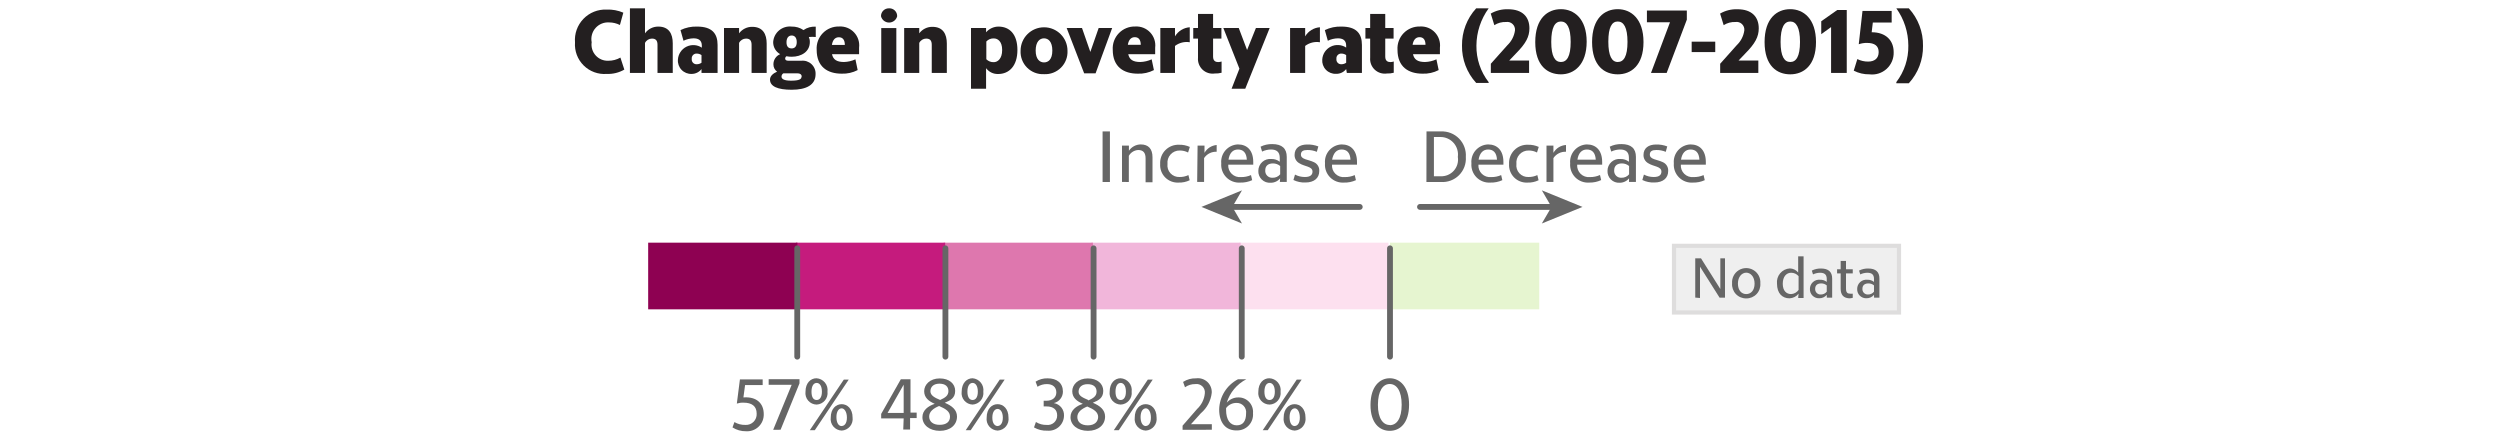
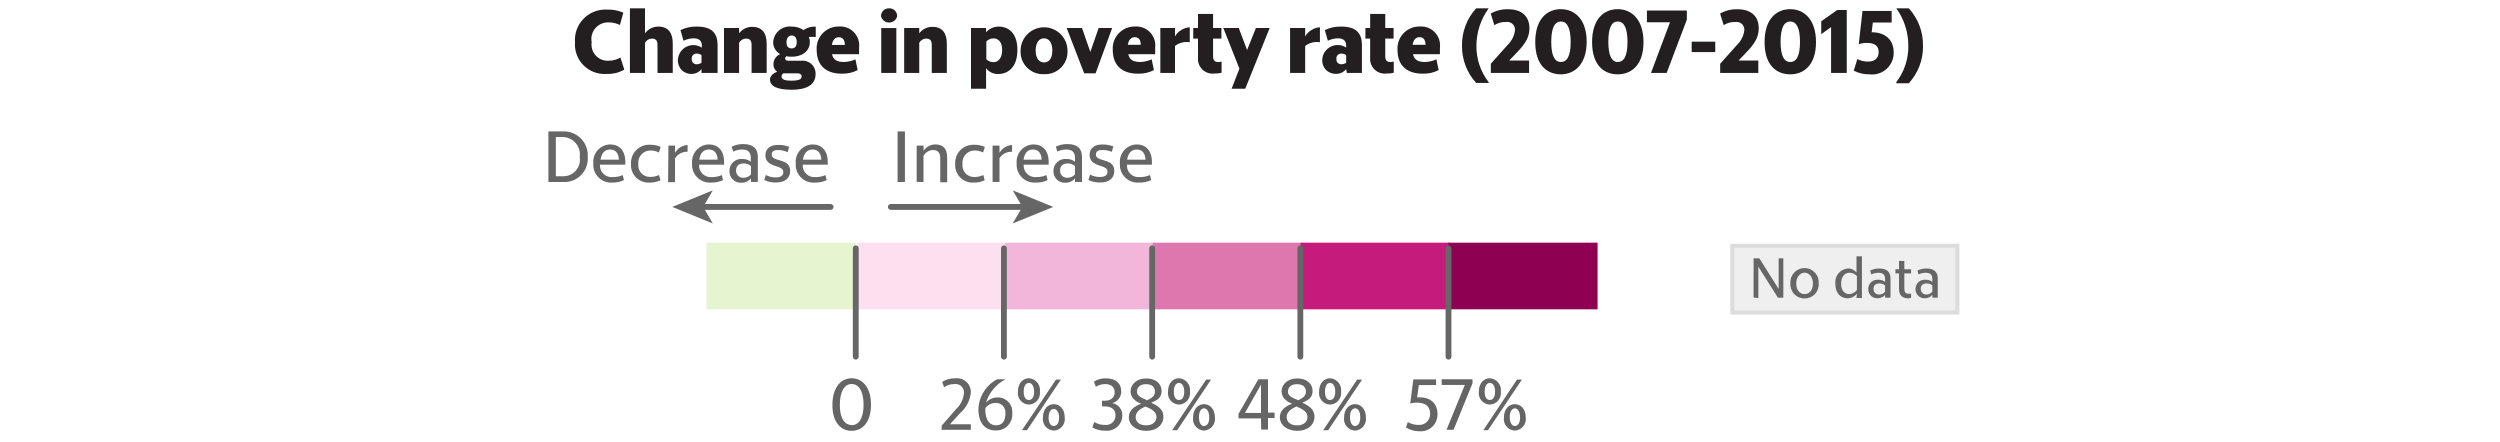
<svg xmlns="http://www.w3.org/2000/svg" viewBox="0 0 300 53">
  <g id="Work_area" data-name="Work area">
-     <rect x="148.7" y="29.12" width="17.91" height="8" fill="#fde0ef" />
-     <rect x="130.97" y="29.12" width="17.91" height="8" fill="#f1b6da" />
-     <rect x="113.24" y="29.12" width="17.91" height="8" fill="#de77ae" />
-     <rect x="95.51" y="29.12" width="17.91" height="8" fill="#c51b7d" />
-     <rect x="77.78" y="29.12" width="17.91" height="8" fill="#8e0152" />
-     <rect x="166.8" y="29.12" width="17.91" height="8" fill="#e6f5d0" />
-     <line x1="95.67" y1="29.8" x2="95.67" y2="42.8" fill="none" stroke="#666" stroke-linecap="round" stroke-linejoin="round" stroke-width="0.7" />
-     <line x1="113.45" y1="29.8" x2="113.45" y2="42.8" fill="none" stroke="#666" stroke-linecap="round" stroke-linejoin="round" stroke-width="0.7" />
-     <line x1="131.23" y1="29.8" x2="131.23" y2="42.8" fill="none" stroke="#666" stroke-linecap="round" stroke-linejoin="round" stroke-width="0.7" />
-     <line x1="149.01" y1="29.8" x2="149.01" y2="42.8" fill="none" stroke="#666" stroke-linecap="round" stroke-linejoin="round" stroke-width="0.7" />
-     <line x1="166.8" y1="29.8" x2="166.8" y2="42.8" fill="none" stroke="#666" stroke-linecap="round" stroke-linejoin="round" stroke-width="0.7" />
-     <path d="M87.9,51.29l.23-.64a2.48,2.48,0,0,0,1.32.34,1.28,1.28,0,0,0,1.35-1.36c0-.9-.59-1.31-1.57-1.31a2.31,2.31,0,0,0-.81.11l0,0,.37-2.9h2.73v.68H89.41l-.2,1.48c1.59-.12,2.44.73,2.44,2a2,2,0,0,1-2.14,2.06A2.91,2.91,0,0,1,87.9,51.29Z" fill="#656565" />
-     <path d="M92.78,51.58,95,46.18H92.24v-.68h3.7V46l-2.27,5.57Z" fill="#656565" />
-     <path d="M98,48.55A1.37,1.37,0,0,1,96.66,47c0-1.05.63-1.61,1.31-1.61A1.42,1.42,0,0,1,99.3,47,1.38,1.38,0,0,1,98,48.55Zm3.26-3h.59l-4.07,6.07h-.6ZM98,48c.34,0,.63-.29.63-1s-.29-1.05-.63-1.05-.62.33-.62,1.05S97.64,48,98,48Zm3,3.67a1.38,1.38,0,0,1-1.31-1.57c0-1.05.63-1.6,1.31-1.6s1.31.55,1.31,1.6A1.39,1.39,0,0,1,101,51.67Zm0-.55c.32,0,.63-.3.63-1S101.32,49,101,49s-.63.33-.63,1.05S100.65,51.13,101,51.13Z" fill="#656565" />
-     <path d="M108.44,50.21h-2.7v-.54l2.36-4.16h1.16v4H110v.66h-.79v1.37h-.82Zm0-4.05-1.93,3.39h1.93Z" fill="#656565" />
-     <path d="M110.69,50.06c0-.83.69-1.34,1.48-1.6-.73-.32-1.27-.74-1.27-1.52s.7-1.53,1.86-1.53,1.86.64,1.86,1.49-.54,1.14-1.25,1.43c.85.36,1.47.84,1.47,1.66,0,1-.82,1.71-2.06,1.71S110.69,51,110.69,50.06ZM114,50c0-.6-.48-.93-1.31-1.28-.66.27-1.19.66-1.19,1.26s.45,1,1.26,1S114,50.61,114,50Zm-1.19-2c.6-.27,1-.52,1-1.07s-.37-.89-1.08-.89-1.08.39-1.08.91S112.2,47.74,112.83,48Z" fill="#656565" />
-     <path d="M116.71,48.55A1.37,1.37,0,0,1,115.4,47c0-1.05.63-1.61,1.31-1.61A1.42,1.42,0,0,1,118,47,1.38,1.38,0,0,1,116.71,48.55Zm3.26-3h.59l-4.07,6.07h-.6ZM116.71,48c.34,0,.63-.29.63-1s-.29-1.05-.63-1.05-.62.33-.62,1.05S116.38,48,116.71,48Zm3,3.67a1.38,1.38,0,0,1-1.31-1.57c0-1.05.63-1.6,1.31-1.6s1.31.55,1.31,1.6A1.39,1.39,0,0,1,119.74,51.67Zm0-.55c.32,0,.63-.3.63-1s-.31-1.05-.63-1.05-.63.33-.63,1.05S119.4,51.13,119.74,51.13Z" fill="#656565" />
-     <path d="M124.08,51.29l.23-.65a2.3,2.3,0,0,0,1.31.35,1.12,1.12,0,0,0,1.24-1.13c0-.68-.41-1.09-1.3-1.09h-.32v-.68h.32c.76,0,1.2-.41,1.2-1s-.39-1-1.13-1a2.1,2.1,0,0,0-1.13.32l-.23-.61a2.5,2.5,0,0,1,1.44-.4c1.12,0,1.84.56,1.84,1.6a1.41,1.41,0,0,1-1.09,1.37,1.46,1.46,0,0,1,1.22,1.52,1.83,1.83,0,0,1-2,1.79A2.89,2.89,0,0,1,124.08,51.29Z" fill="#656565" />
-     <path d="M128.46,50.06c0-.83.69-1.34,1.48-1.6-.73-.32-1.27-.74-1.27-1.52s.7-1.53,1.86-1.53,1.86.64,1.86,1.49-.54,1.14-1.25,1.43c.85.36,1.47.84,1.47,1.66,0,1-.82,1.71-2.06,1.71S128.46,51,128.46,50.06Zm3.32,0c0-.6-.48-.93-1.31-1.28-.66.27-1.19.66-1.19,1.26s.45,1,1.26,1S131.78,50.61,131.78,50Zm-1.19-2c.6-.27,1-.52,1-1.07s-.37-.89-1.08-.89-1.08.39-1.08.91S130,47.74,130.59,48Z" fill="#656565" />
-     <path d="M134.48,48.55A1.37,1.37,0,0,1,133.16,47c0-1.05.63-1.61,1.31-1.61A1.42,1.42,0,0,1,135.8,47,1.38,1.38,0,0,1,134.48,48.55Zm3.26-3h.59l-4.07,6.07h-.6ZM134.48,48c.34,0,.63-.29.63-1s-.29-1.05-.63-1.05-.62.33-.62,1.05S134.14,48,134.48,48Zm3,3.67a1.38,1.38,0,0,1-1.31-1.57c0-1.05.63-1.6,1.31-1.6s1.31.55,1.31,1.6A1.39,1.39,0,0,1,137.5,51.67Zm0-.55c.32,0,.63-.3.63-1S137.83,49,137.5,49s-.63.33-.63,1.05S137.16,51.13,137.5,51.13Z" fill="#656565" />
-     <path d="M141.91,51.58v-.5l1.74-2a2.94,2.94,0,0,0,.93-1.87,1,1,0,0,0-1.14-1.12,2.08,2.08,0,0,0-1.24.38l-.23-.64a2.68,2.68,0,0,1,1.56-.43,1.66,1.66,0,0,1,1.88,1.74,3.76,3.76,0,0,1-1.31,2.45l-1.18,1.31h2.5v.67Z" fill="#656565" />
-     <path d="M146.3,49.14a4.2,4.2,0,0,1,2.26-3.63h1v0a4.72,4.72,0,0,0-2.35,2.81,1.82,1.82,0,0,1,1.39-.63,1.73,1.73,0,0,1,1.76,1.89,1.9,1.9,0,0,1-1.93,2.07C147.11,51.69,146.3,50.75,146.3,49.14Zm3.23.48a1.12,1.12,0,0,0-1.16-1.27,1.53,1.53,0,0,0-1.24.62,1.64,1.64,0,0,0,0,.21c0,1.21.5,1.86,1.28,1.86S149.53,50.49,149.53,49.61Z" fill="#656565" />
-     <path d="M152.35,48.55A1.37,1.37,0,0,1,151,47c0-1.05.63-1.61,1.31-1.61A1.42,1.42,0,0,1,153.67,47,1.38,1.38,0,0,1,152.35,48.55Zm3.26-3h.59l-4.07,6.07h-.6ZM152.35,48c.34,0,.63-.29.63-1s-.29-1.05-.63-1.05-.62.33-.62,1.05S152,48,152.35,48Zm3,3.67a1.38,1.38,0,0,1-1.31-1.57c0-1.05.63-1.6,1.31-1.6s1.31.55,1.31,1.6A1.39,1.39,0,0,1,155.38,51.67Zm0-.55c.32,0,.63-.3.63-1S155.7,49,155.38,49s-.63.33-.63,1.05S155,51.13,155.38,51.13Z" fill="#656565" />
-     <path d="M166.77,51.7c-1.21,0-2.32-.91-2.31-3.12s1.11-3.19,2.31-3.19,2.33,1,2.32,3.19S168,51.7,166.77,51.7Zm0-.68c.82,0,1.43-.77,1.43-2.45s-.61-2.49-1.43-2.49-1.41.81-1.42,2.49S166,51,166.77,51Z" fill="#656565" />
-     <line x1="170.4" y1="24.83" x2="186.44" y2="24.83" fill="none" stroke="#666" stroke-linecap="round" stroke-linejoin="round" stroke-width="0.7" />
-     <polygon points="189.9 24.83 185.02 26.82 186.18 24.83 185.02 22.84 189.9 24.83" fill="#666" />
-     <line x1="147.63" y1="24.83" x2="163.17" y2="24.83" fill="none" stroke="#666" stroke-linecap="round" stroke-linejoin="round" stroke-width="0.7" />
-     <polygon points="144.17 24.83 149.04 26.82 147.88 24.83 149.04 22.84 144.17 24.83" fill="#666" />
-     <path d="M132.31,15.77h.88v6.07h-.88Z" fill="#666" />
-     <path d="M134.64,21.83V17.47h.83v.62a1.74,1.74,0,0,1,1.41-.76c.95,0,1.42.55,1.42,1.54v3h-.83V19c0-.7-.31-1-.89-1a1.38,1.38,0,0,0-1.12.7v3.14Z" fill="#666" />
-     <path d="M142.76,21.63a2.81,2.81,0,0,1-1.32.28,2.1,2.1,0,0,1-2.22-2.24,2.18,2.18,0,0,1,2.28-2.3,2.9,2.9,0,0,1,1.28.26l-.21.67a2.14,2.14,0,0,0-1-.24,1.45,1.45,0,0,0-1.47,1.61,1.39,1.39,0,0,0,1.45,1.57,2.38,2.38,0,0,0,1.06-.23Z" fill="#666" />
-     <path d="M143.71,17.47h.83v.87A1.86,1.86,0,0,1,146,17.4v.81a1.72,1.72,0,0,0-1.51.76v2.86h-.83Z" fill="#666" />
-     <path d="M148.84,21.91a2.14,2.14,0,0,1-2.29-2.31,2.08,2.08,0,0,1,2-2.27c1.11,0,1.84.73,1.84,2.11v.32h-3a1.39,1.39,0,0,0,1.53,1.49,2.83,2.83,0,0,0,1.2-.24l.14.61A3.2,3.2,0,0,1,148.84,21.91Zm-1.42-2.75h2.2c-.05-.87-.46-1.22-1.07-1.22S147.53,18.38,147.42,19.17Z" fill="#666" />
-     <path d="M153.62,21.4a1.45,1.45,0,0,1-1.14.53A1.37,1.37,0,0,1,151,20.49a1.42,1.42,0,0,1,1.57-1.41,1.54,1.54,0,0,1,1,.33v-.47c0-.72-.4-1-1.05-1a2.5,2.5,0,0,0-1.07.25l-.18-.59a3,3,0,0,1,1.4-.31c1.18,0,1.74.54,1.74,1.54v3h-.83Zm0-.48v-1a1.34,1.34,0,0,0-.86-.31c-.52,0-.93.24-.93.83a.82.82,0,0,0,.87.89A1.14,1.14,0,0,0,153.62,20.92Z" fill="#666" />
-     <path d="M156.89,18c-.49,0-.78.14-.78.55,0,.6.88.58,1.56.91a1.08,1.08,0,0,1,.64,1.08c0,.83-.62,1.36-1.66,1.36a3,3,0,0,1-1.44-.3l.19-.65a2.5,2.5,0,0,0,1.19.29c.68,0,.91-.28.91-.65,0-.64-.95-.59-1.58-1a1.1,1.1,0,0,1-.57-1c0-.81.6-1.25,1.51-1.25a3.5,3.5,0,0,1,1.34.23l-.18.65A2.83,2.83,0,0,0,156.89,18Z" fill="#666" />
-     <path d="M161.28,21.91A2.14,2.14,0,0,1,159,19.6a2.08,2.08,0,0,1,2-2.27c1.11,0,1.84.73,1.84,2.11v.32h-3a1.39,1.39,0,0,0,1.53,1.49,2.83,2.83,0,0,0,1.2-.24l.14.61A3.2,3.2,0,0,1,161.28,21.91Zm-1.42-2.75h2.2c-.05-.87-.46-1.22-1.07-1.22S160,18.38,159.85,19.17Z" fill="#666" />
-     <path d="M171.18,15.77h1.72a2.87,2.87,0,0,1,3,3.07,2.81,2.81,0,0,1-3,3h-1.73Zm.89.67v4.71h.79a2,2,0,0,0,2.08-2.32,2.1,2.1,0,0,0-2.1-2.39Z" fill="#666" />
-     <path d="M178.86,21.91a2.14,2.14,0,0,1-2.29-2.31,2.08,2.08,0,0,1,2-2.27c1.11,0,1.84.73,1.84,2.11v.32h-3a1.39,1.39,0,0,0,1.53,1.49,2.83,2.83,0,0,0,1.2-.24l.14.61A3.2,3.2,0,0,1,178.86,21.91Zm-1.42-2.75h2.2c-.05-.87-.46-1.22-1.07-1.22S177.55,18.38,177.43,19.17Z" fill="#666" />
-     <path d="M184.63,21.63a2.81,2.81,0,0,1-1.32.28,2.1,2.1,0,0,1-2.22-2.24,2.18,2.18,0,0,1,2.28-2.3,2.9,2.9,0,0,1,1.28.26l-.21.67a2.14,2.14,0,0,0-1-.24,1.45,1.45,0,0,0-1.47,1.61,1.39,1.39,0,0,0,1.45,1.57,2.38,2.38,0,0,0,1.06-.23Z" fill="#666" />
-     <path d="M185.58,17.47h.83v.87a1.86,1.86,0,0,1,1.51-.94v.81a1.72,1.72,0,0,0-1.51.76v2.86h-.83Z" fill="#666" />
-     <path d="M190.71,21.91a2.14,2.14,0,0,1-2.29-2.31,2.08,2.08,0,0,1,2-2.27c1.11,0,1.84.73,1.84,2.11v.32h-3a1.39,1.39,0,0,0,1.53,1.49A2.83,2.83,0,0,0,192,21l.14.61A3.2,3.2,0,0,1,190.71,21.91Zm-1.42-2.75h2.2c-.05-.87-.46-1.22-1.07-1.22S189.4,18.38,189.29,19.17Z" fill="#666" />
-     <path d="M195.49,21.4a1.45,1.45,0,0,1-1.14.53,1.37,1.37,0,0,1-1.45-1.44,1.42,1.42,0,0,1,1.57-1.41,1.54,1.54,0,0,1,1,.33v-.47c0-.72-.4-1-1.05-1a2.5,2.5,0,0,0-1.07.25l-.18-.59a3,3,0,0,1,1.4-.31c1.18,0,1.74.54,1.74,1.54v3h-.83Zm0-.48v-1a1.34,1.34,0,0,0-.86-.31c-.52,0-.93.24-.93.83a.82.82,0,0,0,.87.89A1.14,1.14,0,0,0,195.49,20.92Z" fill="#666" />
-     <path d="M198.76,18c-.49,0-.78.14-.78.55,0,.6.88.58,1.56.91a1.08,1.08,0,0,1,.64,1.08c0,.83-.62,1.36-1.66,1.36a3,3,0,0,1-1.44-.3l.19-.65a2.5,2.5,0,0,0,1.19.29c.68,0,.91-.28.91-.65,0-.64-.95-.59-1.58-1a1.1,1.1,0,0,1-.57-1c0-.81.6-1.25,1.51-1.25a3.5,3.5,0,0,1,1.34.23l-.18.65A2.83,2.83,0,0,0,198.76,18Z" fill="#666" />
-     <path d="M203.15,21.91a2.14,2.14,0,0,1-2.29-2.31,2.08,2.08,0,0,1,2-2.27c1.11,0,1.84.73,1.84,2.11v.32h-3a1.39,1.39,0,0,0,1.53,1.49,2.83,2.83,0,0,0,1.2-.24l.14.61A3.2,3.2,0,0,1,203.15,21.91Zm-1.42-2.75h2.2c-.05-.87-.46-1.22-1.07-1.22S201.84,18.38,201.72,19.17Z" fill="#666" />
+     <rect x="102.88" y="29.12" width="17.91" height="8" fill="#fde0ef" />
+     <rect x="120.61" y="29.12" width="17.91" height="8" fill="#f1b6da" />
+     <rect x="138.34" y="29.12" width="17.91" height="8" fill="#de77ae" />
+     <rect x="156.07" y="29.12" width="17.91" height="8" fill="#c51b7d" />
+     <rect x="173.8" y="29.12" width="17.91" height="8" fill="#8e0152" />
+     <rect x="84.78" y="29.12" width="17.91" height="8" fill="#e6f5d0" />
+     <line x1="173.82" y1="29.8" x2="173.82" y2="42.8" fill="none" stroke="#666" stroke-linecap="round" stroke-linejoin="round" stroke-width="0.7" />
+     <line x1="156.04" y1="29.8" x2="156.04" y2="42.8" fill="none" stroke="#666" stroke-linecap="round" stroke-linejoin="round" stroke-width="0.7" />
+     <line x1="138.26" y1="29.8" x2="138.26" y2="42.8" fill="none" stroke="#666" stroke-linecap="round" stroke-linejoin="round" stroke-width="0.7" />
+     <line x1="120.47" y1="29.8" x2="120.47" y2="42.8" fill="none" stroke="#666" stroke-linecap="round" stroke-linejoin="round" stroke-width="0.7" />
+     <line x1="102.69" y1="29.8" x2="102.69" y2="42.8" fill="none" stroke="#666" stroke-linecap="round" stroke-linejoin="round" stroke-width="0.7" />
+     <path d="M102.2,51.7c-1.21,0-2.32-.91-2.31-3.12s1.11-3.19,2.31-3.19,2.33,1,2.32,3.19S103.41,51.7,102.2,51.7Zm0-.68c.82,0,1.43-.77,1.43-2.45s-.61-2.49-1.43-2.49-1.41.81-1.42,2.49S101.39,51,102.2,51Z" fill="#656565" />
+     <path d="M113,51.58v-.5l1.74-2a2.94,2.94,0,0,0,.93-1.87,1,1,0,0,0-1.14-1.12,2.08,2.08,0,0,0-1.24.38l-.23-.64a2.68,2.68,0,0,1,1.56-.43,1.66,1.66,0,0,1,1.88,1.74,3.76,3.76,0,0,1-1.31,2.45L114,50.91h2.5v.67Z" fill="#656565" />
+     <path d="M117.41,49.14a4.2,4.2,0,0,1,2.26-3.63h1v0a4.72,4.72,0,0,0-2.35,2.81,1.82,1.82,0,0,1,1.39-.63,1.73,1.73,0,0,1,1.76,1.89,1.9,1.9,0,0,1-1.93,2.07C118.22,51.69,117.41,50.75,117.41,49.14Zm3.23.48a1.12,1.12,0,0,0-1.16-1.27,1.53,1.53,0,0,0-1.24.62,1.64,1.64,0,0,0,0,.21c0,1.21.5,1.86,1.28,1.86S120.65,50.49,120.65,49.61Z" fill="#656565" />
+     <path d="M123.46,48.55A1.37,1.37,0,0,1,122.15,47c0-1.05.63-1.61,1.31-1.61A1.42,1.42,0,0,1,124.79,47,1.38,1.38,0,0,1,123.46,48.55Zm3.26-3h.59l-4.07,6.07h-.6ZM123.46,48c.34,0,.63-.29.63-1s-.29-1.05-.63-1.05-.62.33-.62,1.05S123.13,48,123.46,48Zm3,3.67a1.38,1.38,0,0,1-1.31-1.57c0-1.05.63-1.6,1.31-1.6s1.31.55,1.31,1.6A1.39,1.39,0,0,1,126.49,51.67Zm0-.55c.32,0,.63-.3.63-1s-.31-1.05-.63-1.05-.63.33-.63,1.05S126.15,51.13,126.49,51.13Z" fill="#656565" />
+     <path d="M131.08,51.29l.23-.65a2.3,2.3,0,0,0,1.31.35,1.12,1.12,0,0,0,1.24-1.13c0-.68-.41-1.09-1.3-1.09h-.32v-.68h.32c.76,0,1.2-.41,1.2-1s-.39-1-1.13-1a2.1,2.1,0,0,0-1.13.32l-.23-.61a2.5,2.5,0,0,1,1.44-.4c1.12,0,1.84.56,1.84,1.6a1.41,1.41,0,0,1-1.09,1.37,1.46,1.46,0,0,1,1.22,1.52,1.83,1.83,0,0,1-2,1.79A2.89,2.89,0,0,1,131.08,51.29Z" fill="#656565" />
+     <path d="M135.46,50.06c0-.83.69-1.34,1.48-1.6-.73-.32-1.27-.74-1.27-1.52s.7-1.53,1.86-1.53,1.86.64,1.86,1.49-.54,1.14-1.25,1.43c.85.36,1.47.84,1.47,1.66,0,1-.82,1.71-2.06,1.71S135.46,51,135.46,50.06Zm3.32,0c0-.6-.48-.93-1.31-1.28-.66.27-1.19.66-1.19,1.26s.45,1,1.26,1S138.78,50.61,138.78,50Zm-1.19-2c.6-.27,1-.52,1-1.07s-.37-.89-1.08-.89-1.08.39-1.08.91S137,47.74,137.59,48Z" fill="#656565" />
+     <path d="M141.48,48.55A1.37,1.37,0,0,1,140.16,47c0-1.05.63-1.61,1.31-1.61A1.42,1.42,0,0,1,142.8,47,1.38,1.38,0,0,1,141.48,48.55Zm3.26-3h.59l-4.07,6.07h-.6ZM141.48,48c.34,0,.63-.29.63-1s-.29-1.05-.63-1.05-.62.33-.62,1.05S141.14,48,141.48,48Zm3,3.67a1.38,1.38,0,0,1-1.31-1.57c0-1.05.63-1.6,1.31-1.6s1.31.55,1.31,1.6A1.39,1.39,0,0,1,144.5,51.67Zm0-.55c.32,0,.63-.3.63-1S144.83,49,144.5,49s-.63.33-.63,1.05S144.16,51.13,144.5,51.13Z" fill="#656565" />
+     <path d="M151.32,50.21h-2.7v-.54L151,45.51h1.16v4h.79v.66h-.79v1.37h-.82Zm0-4.05-1.93,3.39h1.93Z" fill="#656565" />
+     <path d="M153.58,50.06c0-.83.69-1.34,1.48-1.6-.73-.32-1.27-.74-1.27-1.52s.7-1.53,1.86-1.53,1.86.64,1.86,1.49S157,48,156.27,48.33c.85.36,1.47.84,1.47,1.66,0,1-.82,1.71-2.06,1.71S153.58,51,153.58,50.06Zm3.32,0c0-.6-.48-.93-1.31-1.28-.66.27-1.19.66-1.19,1.26s.45,1,1.26,1S156.9,50.61,156.9,50Zm-1.19-2c.6-.27,1-.52,1-1.07s-.37-.89-1.08-.89-1.08.39-1.08.91S155.09,47.74,155.72,48Z" fill="#656565" />
+     <path d="M159.6,48.55A1.37,1.37,0,0,1,158.29,47c0-1.05.63-1.61,1.31-1.61A1.42,1.42,0,0,1,160.93,47,1.38,1.38,0,0,1,159.6,48.55Zm3.26-3h.59l-4.07,6.07h-.6ZM159.6,48c.34,0,.63-.29.63-1s-.29-1.05-.63-1.05S159,46.26,159,47,159.27,48,159.6,48Zm3,3.67a1.38,1.38,0,0,1-1.31-1.57c0-1.05.63-1.6,1.31-1.6s1.31.55,1.31,1.6A1.39,1.39,0,0,1,162.63,51.67Zm0-.55c.32,0,.63-.3.63-1S163,49,162.63,49s-.63.33-.63,1.05S162.29,51.13,162.63,51.13Z" fill="#656565" />
+     <path d="M168.71,51.29l.23-.64a2.48,2.48,0,0,0,1.32.34,1.28,1.28,0,0,0,1.35-1.36c0-.9-.59-1.31-1.57-1.31a2.31,2.31,0,0,0-.81.11l0,0,.37-2.9h2.73v.68h-2.07l-.2,1.48c1.59-.12,2.44.73,2.44,2a2,2,0,0,1-2.14,2.06A2.91,2.91,0,0,1,168.71,51.29Z" fill="#656565" />
+     <path d="M173.58,51.58l2.2-5.39H173v-.68h3.7V46l-2.27,5.57Z" fill="#656565" />
+     <path d="M178.78,48.55A1.37,1.37,0,0,1,177.46,47c0-1.05.63-1.61,1.31-1.61A1.42,1.42,0,0,1,180.1,47,1.38,1.38,0,0,1,178.78,48.55Zm3.26-3h.59l-4.07,6.07H178ZM178.78,48c.34,0,.63-.29.63-1s-.29-1.05-.63-1.05-.62.33-.62,1.05S178.44,48,178.78,48Zm3,3.67a1.38,1.38,0,0,1-1.31-1.57c0-1.05.63-1.6,1.31-1.6s1.31.55,1.31,1.6A1.39,1.39,0,0,1,181.8,51.67Zm0-.55c.32,0,.63-.3.63-1S182.13,49,181.8,49s-.63.33-.63,1.05S181.46,51.13,181.8,51.13Z" fill="#656565" />
+     <line x1="106.9" y1="24.83" x2="122.94" y2="24.83" fill="none" stroke="#666" stroke-linecap="round" stroke-linejoin="round" stroke-width="0.7" />
+     <polygon points="126.39 24.83 121.52 26.82 122.68 24.83 121.52 22.84 126.39 24.83" fill="#666" />
+     <line x1="84.13" y1="24.83" x2="99.67" y2="24.83" fill="none" stroke="#666" stroke-linecap="round" stroke-linejoin="round" stroke-width="0.7" />
+     <polygon points="80.67 24.83 85.54 26.82 84.38 24.83 85.54 22.84 80.67 24.83" fill="#666" />
+     <path d="M65.81,15.77h1.72a2.87,2.87,0,0,1,3,3.07,2.81,2.81,0,0,1-3,3H65.81Zm.89.67v4.71h.79a2,2,0,0,0,2.08-2.32,2.1,2.1,0,0,0-2.1-2.39Z" fill="#666" />
+     <path d="M73.49,21.91A2.14,2.14,0,0,1,71.2,19.6a2.08,2.08,0,0,1,2-2.27c1.11,0,1.84.73,1.84,2.11v.32H72a1.39,1.39,0,0,0,1.53,1.49,2.83,2.83,0,0,0,1.2-.24l.14.61A3.2,3.2,0,0,1,73.49,21.91Zm-1.42-2.75h2.2c-.05-.87-.46-1.22-1.07-1.22S72.18,18.38,72.06,19.17Z" fill="#666" />
+     <path d="M79.26,21.63a2.81,2.81,0,0,1-1.32.28,2.1,2.1,0,0,1-2.22-2.24A2.18,2.18,0,0,1,78,17.37a2.9,2.9,0,0,1,1.28.26l-.21.67a2.14,2.14,0,0,0-1-.24,1.45,1.45,0,0,0-1.47,1.61A1.39,1.39,0,0,0,78,21.23,2.38,2.38,0,0,0,79.08,21Z" fill="#666" />
+     <path d="M80.21,17.47H81v.87a1.86,1.86,0,0,1,1.51-.94v.81A1.72,1.72,0,0,0,81,19v2.86h-.83Z" fill="#666" />
+     <path d="M85.34,21.91a2.14,2.14,0,0,1-2.29-2.31,2.08,2.08,0,0,1,2-2.27c1.11,0,1.84.73,1.84,2.11v.32h-3a1.39,1.39,0,0,0,1.53,1.49,2.83,2.83,0,0,0,1.2-.24l.14.61A3.2,3.2,0,0,1,85.34,21.91Zm-1.42-2.75h2.2c-.05-.87-.46-1.22-1.07-1.22S84,18.38,83.92,19.17Z" fill="#666" />
+     <path d="M90.12,21.4a1.45,1.45,0,0,1-1.14.53,1.37,1.37,0,0,1-1.45-1.44,1.42,1.42,0,0,1,1.57-1.41,1.54,1.54,0,0,1,1,.33v-.47c0-.72-.4-1-1.05-1a2.5,2.5,0,0,0-1.07.25l-.18-.59a3,3,0,0,1,1.4-.31c1.18,0,1.74.54,1.74,1.54v3h-.83Zm0-.48v-1a1.34,1.34,0,0,0-.86-.31c-.52,0-.93.24-.93.83a.82.82,0,0,0,.87.89A1.14,1.14,0,0,0,90.12,20.92Z" fill="#666" />
+     <path d="M93.39,18c-.49,0-.78.14-.78.55,0,.6.88.58,1.56.91a1.08,1.08,0,0,1,.64,1.08c0,.83-.62,1.36-1.66,1.36a3,3,0,0,1-1.44-.3L91.9,21a2.5,2.5,0,0,0,1.19.29c.68,0,.91-.28.91-.65,0-.64-.95-.59-1.58-1a1.1,1.1,0,0,1-.57-1c0-.81.6-1.25,1.51-1.25a3.5,3.5,0,0,1,1.34.23l-.18.65A2.83,2.83,0,0,0,93.39,18Z" fill="#666" />
+     <path d="M97.78,21.91a2.14,2.14,0,0,1-2.29-2.31,2.08,2.08,0,0,1,2-2.27c1.11,0,1.84.73,1.84,2.11v.32h-3a1.39,1.39,0,0,0,1.53,1.49,2.83,2.83,0,0,0,1.2-.24l.14.61A3.2,3.2,0,0,1,97.78,21.91Zm-1.42-2.75h2.2c-.05-.87-.46-1.22-1.07-1.22S96.47,18.38,96.35,19.17Z" fill="#666" />
+     <path d="M107.71,15.77h.88v6.07h-.88Z" fill="#666" />
+     <path d="M110,21.83V17.47h.83v.62a1.74,1.74,0,0,1,1.41-.76c.95,0,1.42.55,1.42,1.54v3h-.83V19c0-.7-.31-1-.89-1a1.38,1.38,0,0,0-1.12.7v3.14Z" fill="#666" />
+     <path d="M118.16,21.63a2.81,2.81,0,0,1-1.32.28,2.1,2.1,0,0,1-2.22-2.24,2.18,2.18,0,0,1,2.28-2.3,2.9,2.9,0,0,1,1.28.26l-.21.67a2.14,2.14,0,0,0-1-.24,1.45,1.45,0,0,0-1.47,1.61,1.39,1.39,0,0,0,1.45,1.57A2.38,2.38,0,0,0,118,21Z" fill="#666" />
+     <path d="M119.11,17.47h.83v.87a1.86,1.86,0,0,1,1.51-.94v.81a1.72,1.72,0,0,0-1.51.76v2.86h-.83Z" fill="#666" />
+     <path d="M124.24,21.91A2.14,2.14,0,0,1,122,19.6a2.08,2.08,0,0,1,2-2.27c1.11,0,1.84.73,1.84,2.11v.32h-3a1.39,1.39,0,0,0,1.53,1.49,2.83,2.83,0,0,0,1.2-.24l.14.61A3.2,3.2,0,0,1,124.24,21.91Zm-1.42-2.75H125c-.05-.87-.46-1.22-1.07-1.22S122.93,18.38,122.82,19.17Z" fill="#666" />
+     <path d="M129,21.4a1.45,1.45,0,0,1-1.14.53,1.37,1.37,0,0,1-1.45-1.44A1.42,1.42,0,0,1,128,19.08a1.54,1.54,0,0,1,1,.33v-.47c0-.72-.4-1-1.05-1a2.5,2.5,0,0,0-1.07.25l-.18-.59a3,3,0,0,1,1.4-.31c1.18,0,1.74.54,1.74,1.54v3H129Zm0-.48v-1a1.34,1.34,0,0,0-.86-.31c-.52,0-.93.24-.93.83a.82.82,0,0,0,.87.89A1.14,1.14,0,0,0,129,20.92Z" fill="#666" />
+     <path d="M132.29,18c-.49,0-.78.14-.78.55,0,.6.88.58,1.56.91a1.08,1.08,0,0,1,.64,1.08c0,.83-.62,1.36-1.66,1.36a3,3,0,0,1-1.44-.3l.19-.65a2.5,2.5,0,0,0,1.19.29c.68,0,.91-.28.91-.65,0-.64-.95-.59-1.58-1a1.1,1.1,0,0,1-.57-1c0-.81.6-1.25,1.51-1.25a3.5,3.5,0,0,1,1.34.23l-.18.65A2.83,2.83,0,0,0,132.29,18Z" fill="#666" />
+     <path d="M136.68,21.91a2.14,2.14,0,0,1-2.29-2.31,2.08,2.08,0,0,1,2-2.27c1.11,0,1.84.73,1.84,2.11v.32h-3a1.39,1.39,0,0,0,1.53,1.49A2.83,2.83,0,0,0,138,21l.14.61A3.2,3.2,0,0,1,136.68,21.91Zm-1.42-2.75h2.2c-.05-.87-.46-1.22-1.07-1.22S135.37,18.38,135.25,19.17Z" fill="#666" />
    <path d="M74.92,8.35a3.89,3.89,0,0,1-2.11.52A3.54,3.54,0,0,1,69,5.09a3.65,3.65,0,0,1,3.8-3.94,4.59,4.59,0,0,1,2,.37L74.39,3a2.89,2.89,0,0,0-1.29-.31A2,2,0,0,0,71,5.07a1.94,1.94,0,0,0,2,2.22,2.9,2.9,0,0,0,1.45-.38Z" fill="#231f20" />
    <path d="M75.59,8.75V1H77.4V4A1.94,1.94,0,0,1,79,3.19c1.27,0,1.73.87,1.73,2V8.75H78.9V5.38c0-.51-.2-.75-.67-.75a.94.94,0,0,0-.83.52v3.6Z" fill="#231f20" />
    <path d="M84.18,8.29A1.49,1.49,0,0,1,83,8.87a1.59,1.59,0,0,1-1.65-1.72,1.85,1.85,0,0,1,2.87-1.43V5.48c0-.71-.48-.88-1-.88a2.83,2.83,0,0,0-1.2.29l-.36-1.28a4.22,4.22,0,0,1,2-.42c1.8,0,2.45.85,2.45,2.2V8.75H84.18Zm0-.77V6.61a1,1,0,0,0-.57-.18.57.57,0,0,0-.6.64.57.57,0,0,0,.6.64A1,1,0,0,0,84.18,7.53Z" fill="#231f20" />
    <path d="M86.88,8.75V3.36h1.81V4a1.94,1.94,0,0,1,1.58-.78c1.27,0,1.73.87,1.73,2V8.75H90.19V5.38c0-.51-.2-.75-.67-.75a.94.94,0,0,0-.83.52v3.6Z" fill="#231f20" />
    <path d="M95,10.77c-1.68,0-2.6-.4-2.6-1.22,0-.44.39-.75.85-.95a1.06,1.06,0,0,1-.44-.87,1.31,1.31,0,0,1,.81-1.23,1.64,1.64,0,0,1-.84-1.45A2,2,0,0,1,95,3.19a2.4,2.4,0,0,1,1.42.42,2.28,2.28,0,0,1,1.47-.41V4.44a4,4,0,0,0-.83,0,1.36,1.36,0,0,1,.12.61c0,1.14-1,1.76-2.18,1.76a3.2,3.2,0,0,1-.63-.06.35.35,0,0,0-.15.28c0,.17.13.26.41.26h1.51A1.55,1.55,0,0,1,97.87,8.9C97.87,10.18,96.78,10.77,95,10.77Zm1.21-1.56c0-.2-.11-.41-.54-.41H94a.47.47,0,0,0-.22.39c0,.3.33.49,1.14.49C95.91,9.68,96.18,9.5,96.18,9.21ZM95,5.81c.3,0,.61-.16.61-.76s-.31-.79-.61-.79-.61.2-.62.79S94.66,5.81,95,5.81Z" fill="#231f20" />
    <path d="M101,8.84c-1.67,0-3-.8-3-2.86a2.63,2.63,0,0,1,2.7-2.8,2.27,2.27,0,0,1,2.39,2.55V6.5H99.84c.13.64.56.94,1.44.94a3.53,3.53,0,0,0,1.37-.32l.27,1.29A3.86,3.86,0,0,1,101,8.84ZM99.83,5.39h1.55c0-.59-.24-.92-.72-.92S99.91,4.84,99.83,5.39Z" fill="#231f20" />
    <path d="M106.66,1a.93.93,0,0,1,1,.95,1,1,0,0,1-1.94,0A.93.93,0,0,1,106.66,1Zm-.91,2.37h1.81V8.75h-1.81Z" fill="#231f20" />
    <path d="M108.5,8.75V3.36h1.81V4a1.94,1.94,0,0,1,1.58-.78c1.27,0,1.73.87,1.73,2V8.75h-1.81V5.38c0-.51-.2-.75-.67-.75a.94.94,0,0,0-.83.52v3.6Z" fill="#231f20" />
    <path d="M118.33,8.18v2.47h-1.81V3.36h1.81v.51a2,2,0,0,1,1.48-.68c1.32,0,2.28.89,2.28,2.81s-1,2.88-2.31,2.88A1.72,1.72,0,0,1,118.33,8.18ZM120.26,6c0-1.07-.56-1.39-1-1.39a1.13,1.13,0,0,0-.9.37V7.11a1.19,1.19,0,0,0,.9.35C119.7,7.46,120.26,7.07,120.26,6Z" fill="#231f20" />
    <path d="M125.28,8.9a2.68,2.68,0,0,1-2.81-2.81,2.81,2.81,0,1,1,5.63,0A2.68,2.68,0,0,1,125.28,8.9Zm0-1.41c.51,0,1-.35,1-1.42s-.48-1.47-1-1.47-1,.41-1,1.47S124.79,7.49,125.28,7.49Z" fill="#231f20" />
    <path d="M128,3.36h1.84l1,2.87,1-2.87h1.62L131.47,8.8H130.1Z" fill="#231f20" />
    <path d="M136.53,8.84c-1.67,0-3-.8-3-2.86a2.63,2.63,0,0,1,2.7-2.8,2.27,2.27,0,0,1,2.39,2.55V6.5h-3.23c.13.64.56.94,1.44.94a3.53,3.53,0,0,0,1.37-.32l.27,1.29A3.86,3.86,0,0,1,136.53,8.84Zm-1.19-3.46h1.55c0-.59-.24-.92-.72-.92S135.42,4.84,135.34,5.39Z" fill="#231f20" />
    <path d="M139.24,8.75V3.36H141v1a2.25,2.25,0,0,1,1.77-1.09V5.07a2.3,2.3,0,0,0-1.77.44V8.75Z" fill="#231f20" />
    <path d="M143.76,6.92V4.63h-.57V3.36h.57V1.67h1.81V3.36h1V4.63h-1V6.8c0,.51.3.65.61.65a1.3,1.3,0,0,0,.41-.07V8.73a2.9,2.9,0,0,1-.82.09A1.76,1.76,0,0,1,143.76,6.92Z" fill="#231f20" />
    <path d="M148.73,8.24,146.8,3.36h1.85l1,2.64,1.06-2.64h1.65l-2.93,7.29h-1.64Z" fill="#231f20" />
    <path d="M154.81,8.75V3.36h1.81v1a2.25,2.25,0,0,1,1.77-1.09V5.07a2.3,2.3,0,0,0-1.77.44V8.75Z" fill="#231f20" />
    <path d="M161.54,8.29a1.49,1.49,0,0,1-1.22.57,1.59,1.59,0,0,1-1.65-1.72,1.85,1.85,0,0,1,2.87-1.43V5.48c0-.71-.48-.88-1-.88a2.83,2.83,0,0,0-1.2.29l-.36-1.28a4.22,4.22,0,0,1,2-.42c1.8,0,2.45.85,2.45,2.2V8.75h-1.81Zm0-.77V6.61a1,1,0,0,0-.57-.18.57.57,0,0,0-.6.64.57.57,0,0,0,.6.64A1,1,0,0,0,161.54,7.53Z" fill="#231f20" />
    <path d="M164.42,6.92V4.63h-.57V3.36h.57V1.67h1.81V3.36h1V4.63h-1V6.8c0,.51.3.65.61.65a1.3,1.3,0,0,0,.41-.07V8.73a2.9,2.9,0,0,1-.82.09A1.76,1.76,0,0,1,164.42,6.92Z" fill="#231f20" />
    <path d="M170.7,8.84c-1.67,0-3-.8-3-2.86a2.63,2.63,0,0,1,2.7-2.8,2.27,2.27,0,0,1,2.39,2.55V6.5h-3.23c.13.64.56.94,1.44.94a3.53,3.53,0,0,0,1.37-.32l.27,1.29A3.86,3.86,0,0,1,170.7,8.84Zm-1.19-3.46h1.55c0-.59-.24-.92-.72-.92S169.59,4.84,169.51,5.39Z" fill="#231f20" />
    <path d="M177.17,5.47a7,7,0,0,0,1.47,4.39v.09h-1.5a6.48,6.48,0,0,1-1.7-4.48A6.5,6.5,0,0,1,177.14,1h1.5V1A7.69,7.69,0,0,0,177.17,5.47Z" fill="#231f20" />
    <path d="M178.9,8.75V7.65l2-2.24a3,3,0,0,0,.9-1.77.93.93,0,0,0-1.07-1,2.42,2.42,0,0,0-1.41.38l-.43-1.39a3.88,3.88,0,0,1,2.08-.52c1.72,0,2.56.91,2.56,2.29,0,1-.42,1.81-1.6,3l-.82.86h2.38V8.75Z" fill="#231f20" />
    <path d="M187.31,8.92c-1.58,0-3.08-1-3.08-3.87s1.5-3.95,3.08-3.95S190.4,2.24,190.4,5,188.9,8.92,187.31,8.92Zm0-1.48c.71,0,1.17-.66,1.17-2.41s-.46-2.45-1.17-2.45-1.16.69-1.16,2.45S186.61,7.44,187.31,7.44Z" fill="#231f20" />
    <path d="M194.13,8.92c-1.58,0-3.08-1-3.08-3.87s1.5-3.95,3.08-3.95,3.09,1.14,3.09,3.95S195.72,8.92,194.13,8.92Zm0-1.48c.71,0,1.17-.66,1.17-2.41s-.46-2.45-1.17-2.45S193,3.27,193,5,193.43,7.44,194.13,7.44Z" fill="#231f20" />
    <path d="M198.12,8.75l2.28-6.08h-2.77V1.26h4.79v1.1L200,8.75Z" fill="#231f20" />
    <path d="M203,6.25V5h2.83V6.25Z" fill="#231f20" />
    <path d="M206.42,8.75V7.65l2-2.24a3,3,0,0,0,.9-1.77.93.93,0,0,0-1.07-1,2.42,2.42,0,0,0-1.41.38l-.43-1.39a3.88,3.88,0,0,1,2.08-.52c1.72,0,2.56.91,2.56,2.29,0,1-.42,1.81-1.6,3l-.82.86H211V8.75Z" fill="#231f20" />
    <path d="M214.83,8.92c-1.58,0-3.08-1-3.08-3.87s1.5-3.95,3.08-3.95,3.09,1.14,3.09,3.95S216.42,8.92,214.83,8.92Zm0-1.48c.71,0,1.17-.66,1.17-2.41s-.46-2.45-1.17-2.45-1.16.69-1.16,2.45S214.13,7.44,214.83,7.44Z" fill="#231f20" />
    <path d="M219.73,3.25l-1.18.85V2.55l1.92-1.35h1.14V8.75h-1.88Z" fill="#231f20" />
    <path d="M222.45,8.48l.43-1.39a2.88,2.88,0,0,0,1.29.3c.78,0,1.27-.39,1.27-1.14s-.49-1.1-1.39-1.1a2.84,2.84,0,0,0-1,.16l0,0,.45-4H227V2.7h-2.26l-.14,1.17c1.72,0,2.64,1,2.64,2.38a2.59,2.59,0,0,1-2.91,2.67A3.93,3.93,0,0,1,222.45,8.48Z" fill="#231f20" />
    <path d="M227.56,1h1.5a6.5,6.5,0,0,1,1.7,4.51,6.48,6.48,0,0,1-1.7,4.48h-1.5V9.85A7,7,0,0,0,229,5.47,7.69,7.69,0,0,0,227.56,1Z" fill="#231f20" />
-     <rect x="200.88" y="29.5" width="27" height="8" fill="#efefef" stroke="#dedddd" stroke-miterlimit="10" stroke-width="0.5" />
-     <path d="M203.43,35.71V31h.69l2.32,3.68V31H207v4.72h-.65L204,32v3.76Z" fill="#666" />
-     <path d="M209.55,35.81A1.68,1.68,0,0,1,207.85,34a1.7,1.7,0,1,1,3.39,0A1.67,1.67,0,0,1,209.55,35.81Zm0-.52c.55,0,1-.43,1-1.26s-.49-1.31-1-1.31-1,.48-1,1.31S209,35.29,209.55,35.29Z" fill="#666" />
-     <path d="M215.83,35.24a1.44,1.44,0,0,1-1.09.56c-.84,0-1.5-.57-1.5-1.76a1.65,1.65,0,0,1,1.54-1.83,1.33,1.33,0,0,1,1,.49V30.76h.65v5h-.65Zm0-.45V33.14a1.16,1.16,0,0,0-.9-.41c-.53,0-1,.43-1,1.32s.48,1.24,1,1.24A1.17,1.17,0,0,0,215.83,34.79Z" fill="#666" />
-     <path d="M219.21,35.38a1.13,1.13,0,0,1-.89.41,1.07,1.07,0,0,1-1.13-1.12,1.1,1.1,0,0,1,1.22-1.1,1.19,1.19,0,0,1,.8.26v-.36c0-.56-.31-.74-.82-.74a2,2,0,0,0-.83.2l-.14-.46a2.31,2.31,0,0,1,1.09-.25c.92,0,1.35.42,1.35,1.2v2.3h-.64Zm0-.37v-.76a1,1,0,0,0-.67-.24c-.41,0-.72.19-.72.64a.64.64,0,0,0,.68.69A.89.89,0,0,0,219.21,35Z" fill="#666" />
-     <path d="M220.88,34.65V32.81h-.43v-.5h.43v-1h.64v1h.81v.5h-.81v1.8c0,.5.17.63.49.63a1.1,1.1,0,0,0,.32,0v.5a1.55,1.55,0,0,1-.44.06C221.26,35.75,220.88,35.43,220.88,34.65Z" fill="#666" />
-     <path d="M224.88,35.38a1.13,1.13,0,0,1-.89.41,1.07,1.07,0,0,1-1.13-1.12,1.1,1.1,0,0,1,1.22-1.1,1.19,1.19,0,0,1,.8.26v-.36c0-.56-.31-.74-.82-.74a2,2,0,0,0-.83.2l-.14-.46a2.31,2.31,0,0,1,1.09-.25c.92,0,1.35.42,1.35,1.2v2.3h-.64Zm0-.37v-.76a1,1,0,0,0-.67-.24c-.41,0-.72.19-.72.64a.64.64,0,0,0,.68.69A.89.89,0,0,0,224.88,35Z" fill="#666" />
+     <rect x="207.88" y="29.5" width="27" height="8" fill="#efefef" stroke="#dedddd" stroke-miterlimit="10" stroke-width="0.5" />
+     <path d="M210.43,35.71V31h.69l2.32,3.68V31H214v4.72h-.65L211,32v3.76Z" fill="#666" />
+     <path d="M216.55,35.81A1.68,1.68,0,0,1,214.85,34a1.7,1.7,0,1,1,3.39,0A1.67,1.67,0,0,1,216.55,35.81Zm0-.52c.55,0,1-.43,1-1.26s-.49-1.31-1-1.31-1,.48-1,1.31S216,35.29,216.55,35.29Z" fill="#666" />
+     <path d="M222.83,35.24a1.44,1.44,0,0,1-1.09.56c-.84,0-1.5-.57-1.5-1.76a1.65,1.65,0,0,1,1.54-1.83,1.33,1.33,0,0,1,1,.49V30.76h.65v5h-.65Zm0-.45V33.14a1.16,1.16,0,0,0-.9-.41c-.53,0-1,.43-1,1.32s.48,1.24,1,1.24A1.17,1.17,0,0,0,222.83,34.79Z" fill="#666" />
+     <path d="M226.21,35.38a1.13,1.13,0,0,1-.89.41,1.07,1.07,0,0,1-1.13-1.12,1.1,1.1,0,0,1,1.22-1.1,1.19,1.19,0,0,1,.8.26v-.36c0-.56-.31-.74-.82-.74a2,2,0,0,0-.83.2l-.14-.46a2.31,2.31,0,0,1,1.09-.25c.92,0,1.35.42,1.35,1.2v2.3h-.64Zm0-.37v-.76a1,1,0,0,0-.67-.24c-.41,0-.72.19-.72.64a.64.64,0,0,0,.68.69A.89.89,0,0,0,226.21,35Z" fill="#666" />
+     <path d="M227.88,34.65V32.81h-.43v-.5h.43v-1h.64v1h.81v.5h-.81v1.8c0,.5.17.63.49.63a1.1,1.1,0,0,0,.32,0v.5a1.55,1.55,0,0,1-.44.06C228.26,35.75,227.88,35.43,227.88,34.65Z" fill="#666" />
+     <path d="M231.88,35.38a1.13,1.13,0,0,1-.89.41,1.07,1.07,0,0,1-1.13-1.12,1.1,1.1,0,0,1,1.22-1.1,1.19,1.19,0,0,1,.8.26v-.36c0-.56-.31-.74-.82-.74a2,2,0,0,0-.83.2l-.14-.46a2.31,2.31,0,0,1,1.09-.25c.92,0,1.35.42,1.35,1.2v2.3h-.64Zm0-.37v-.76a1,1,0,0,0-.67-.24c-.41,0-.72.19-.72.64a.64.64,0,0,0,.68.69A.89.89,0,0,0,231.88,35Z" fill="#666" />
  </g>
</svg>
